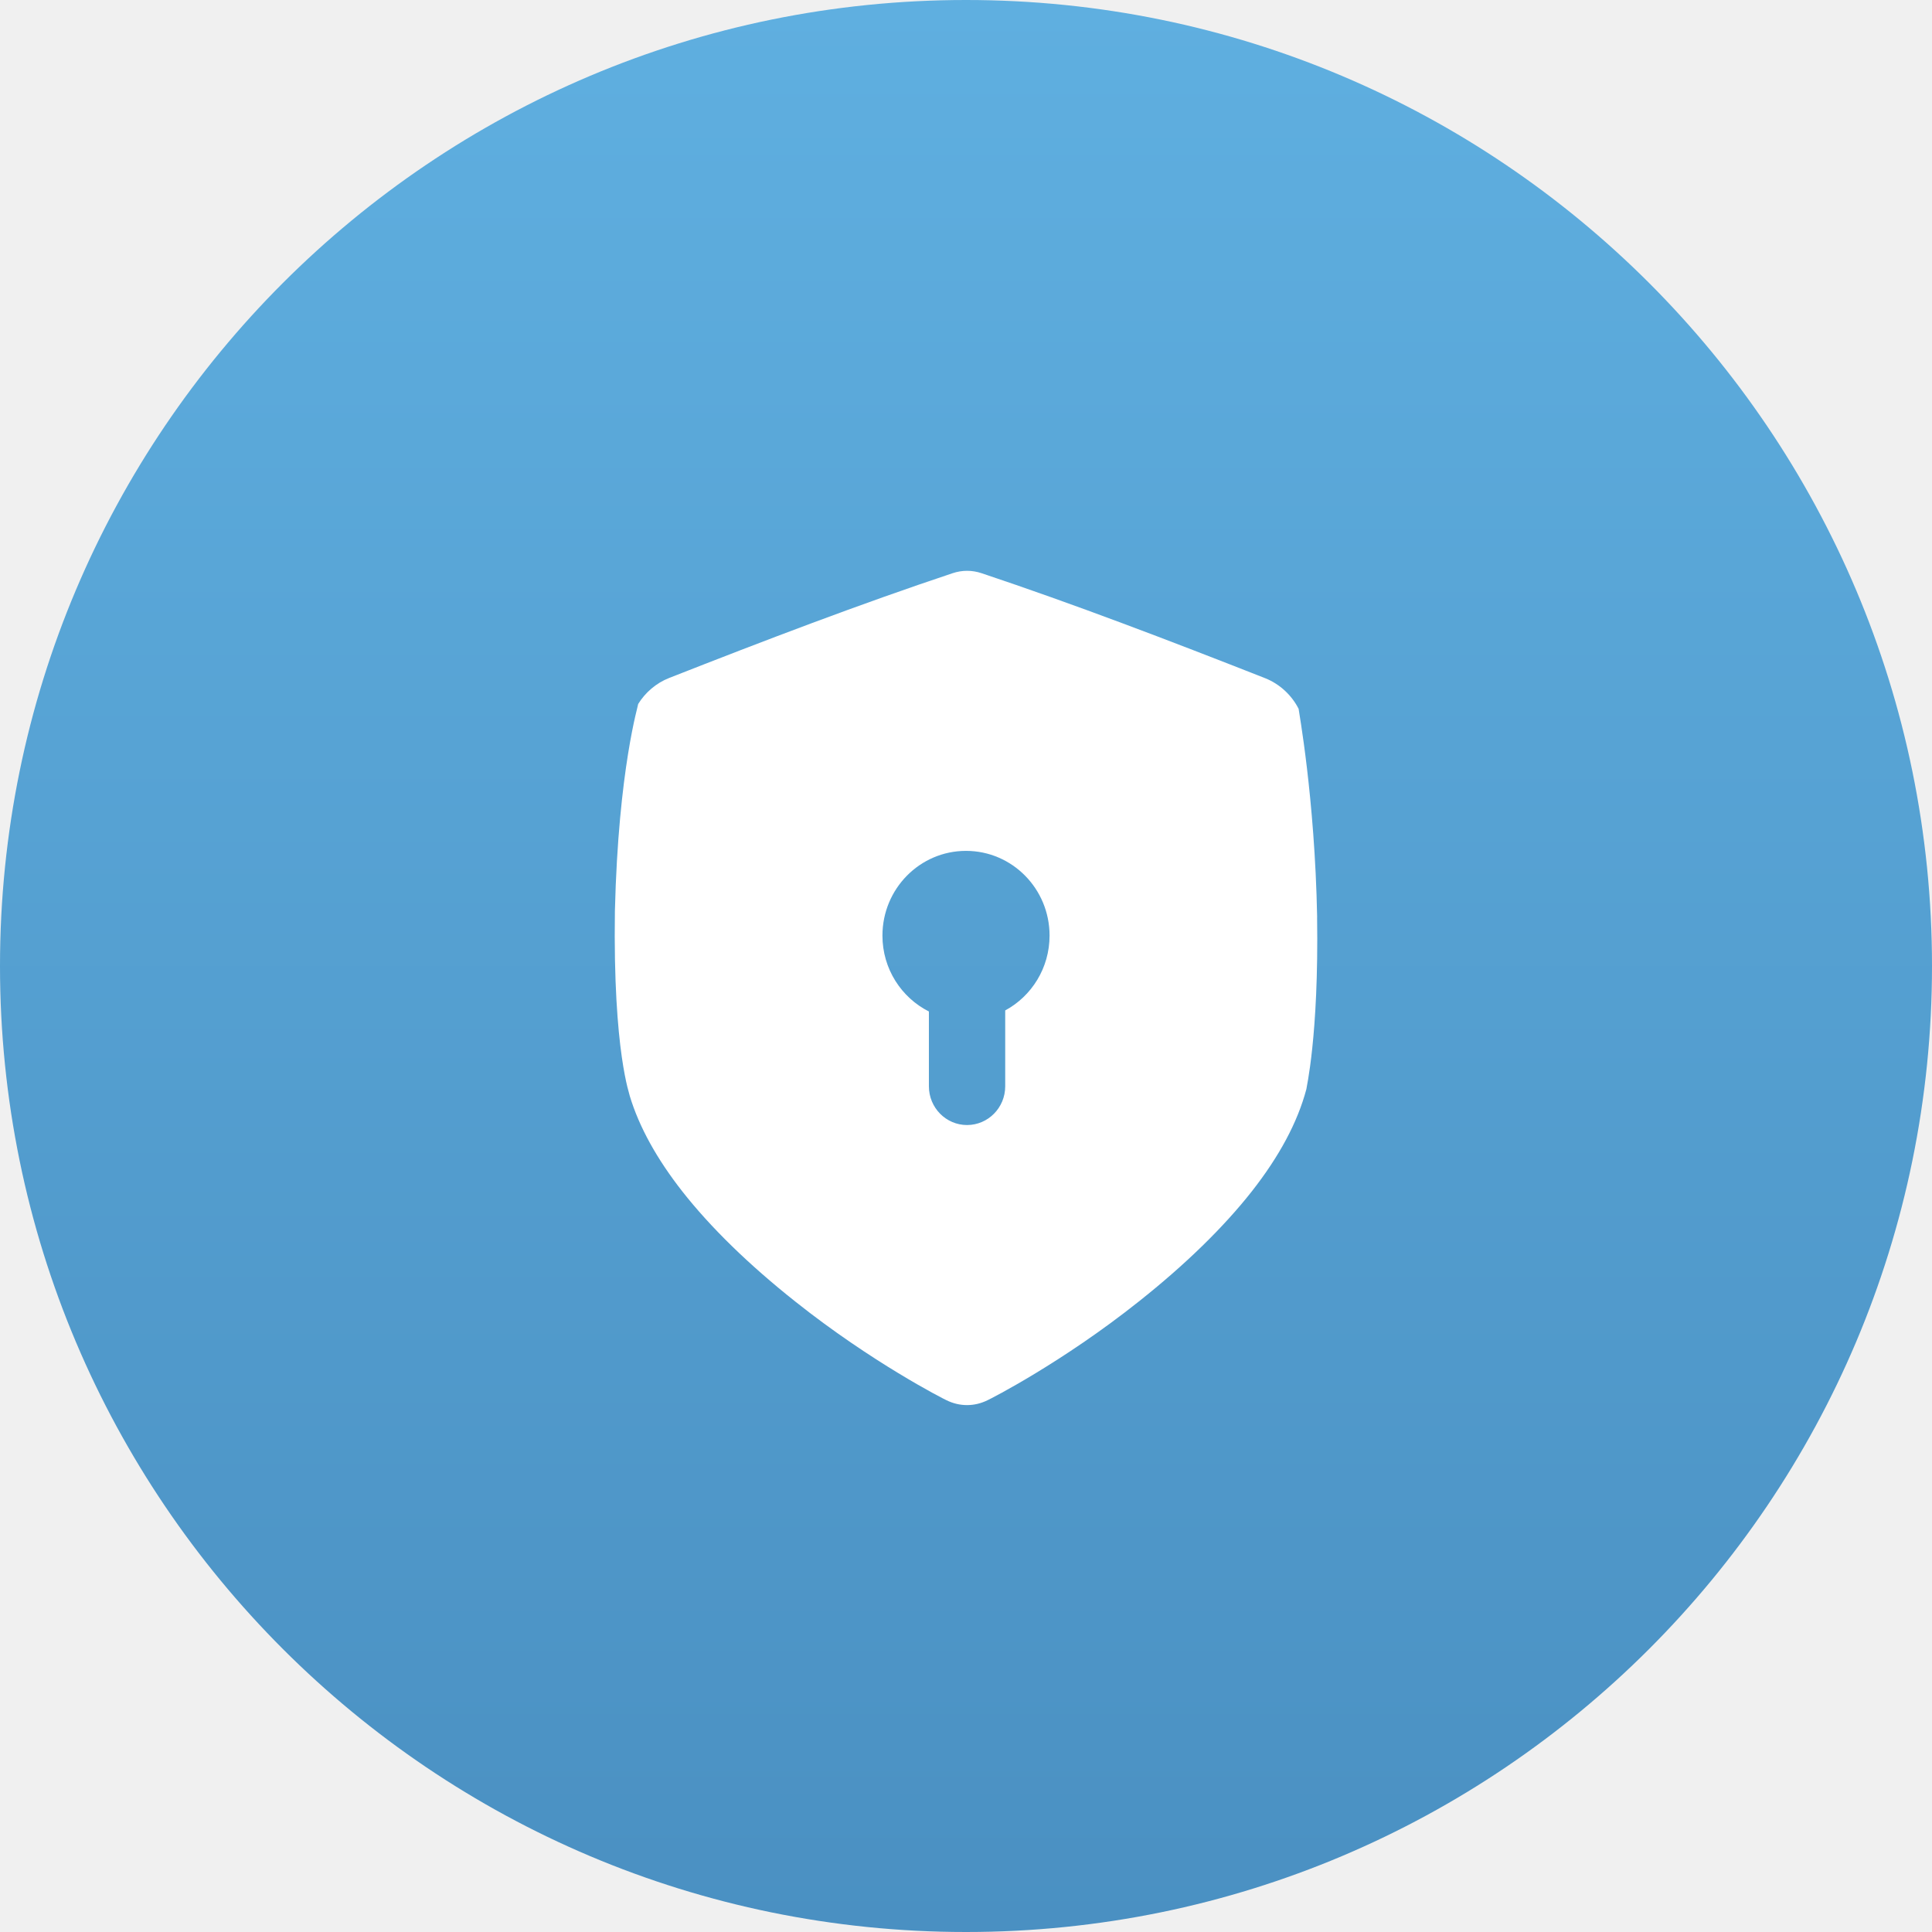
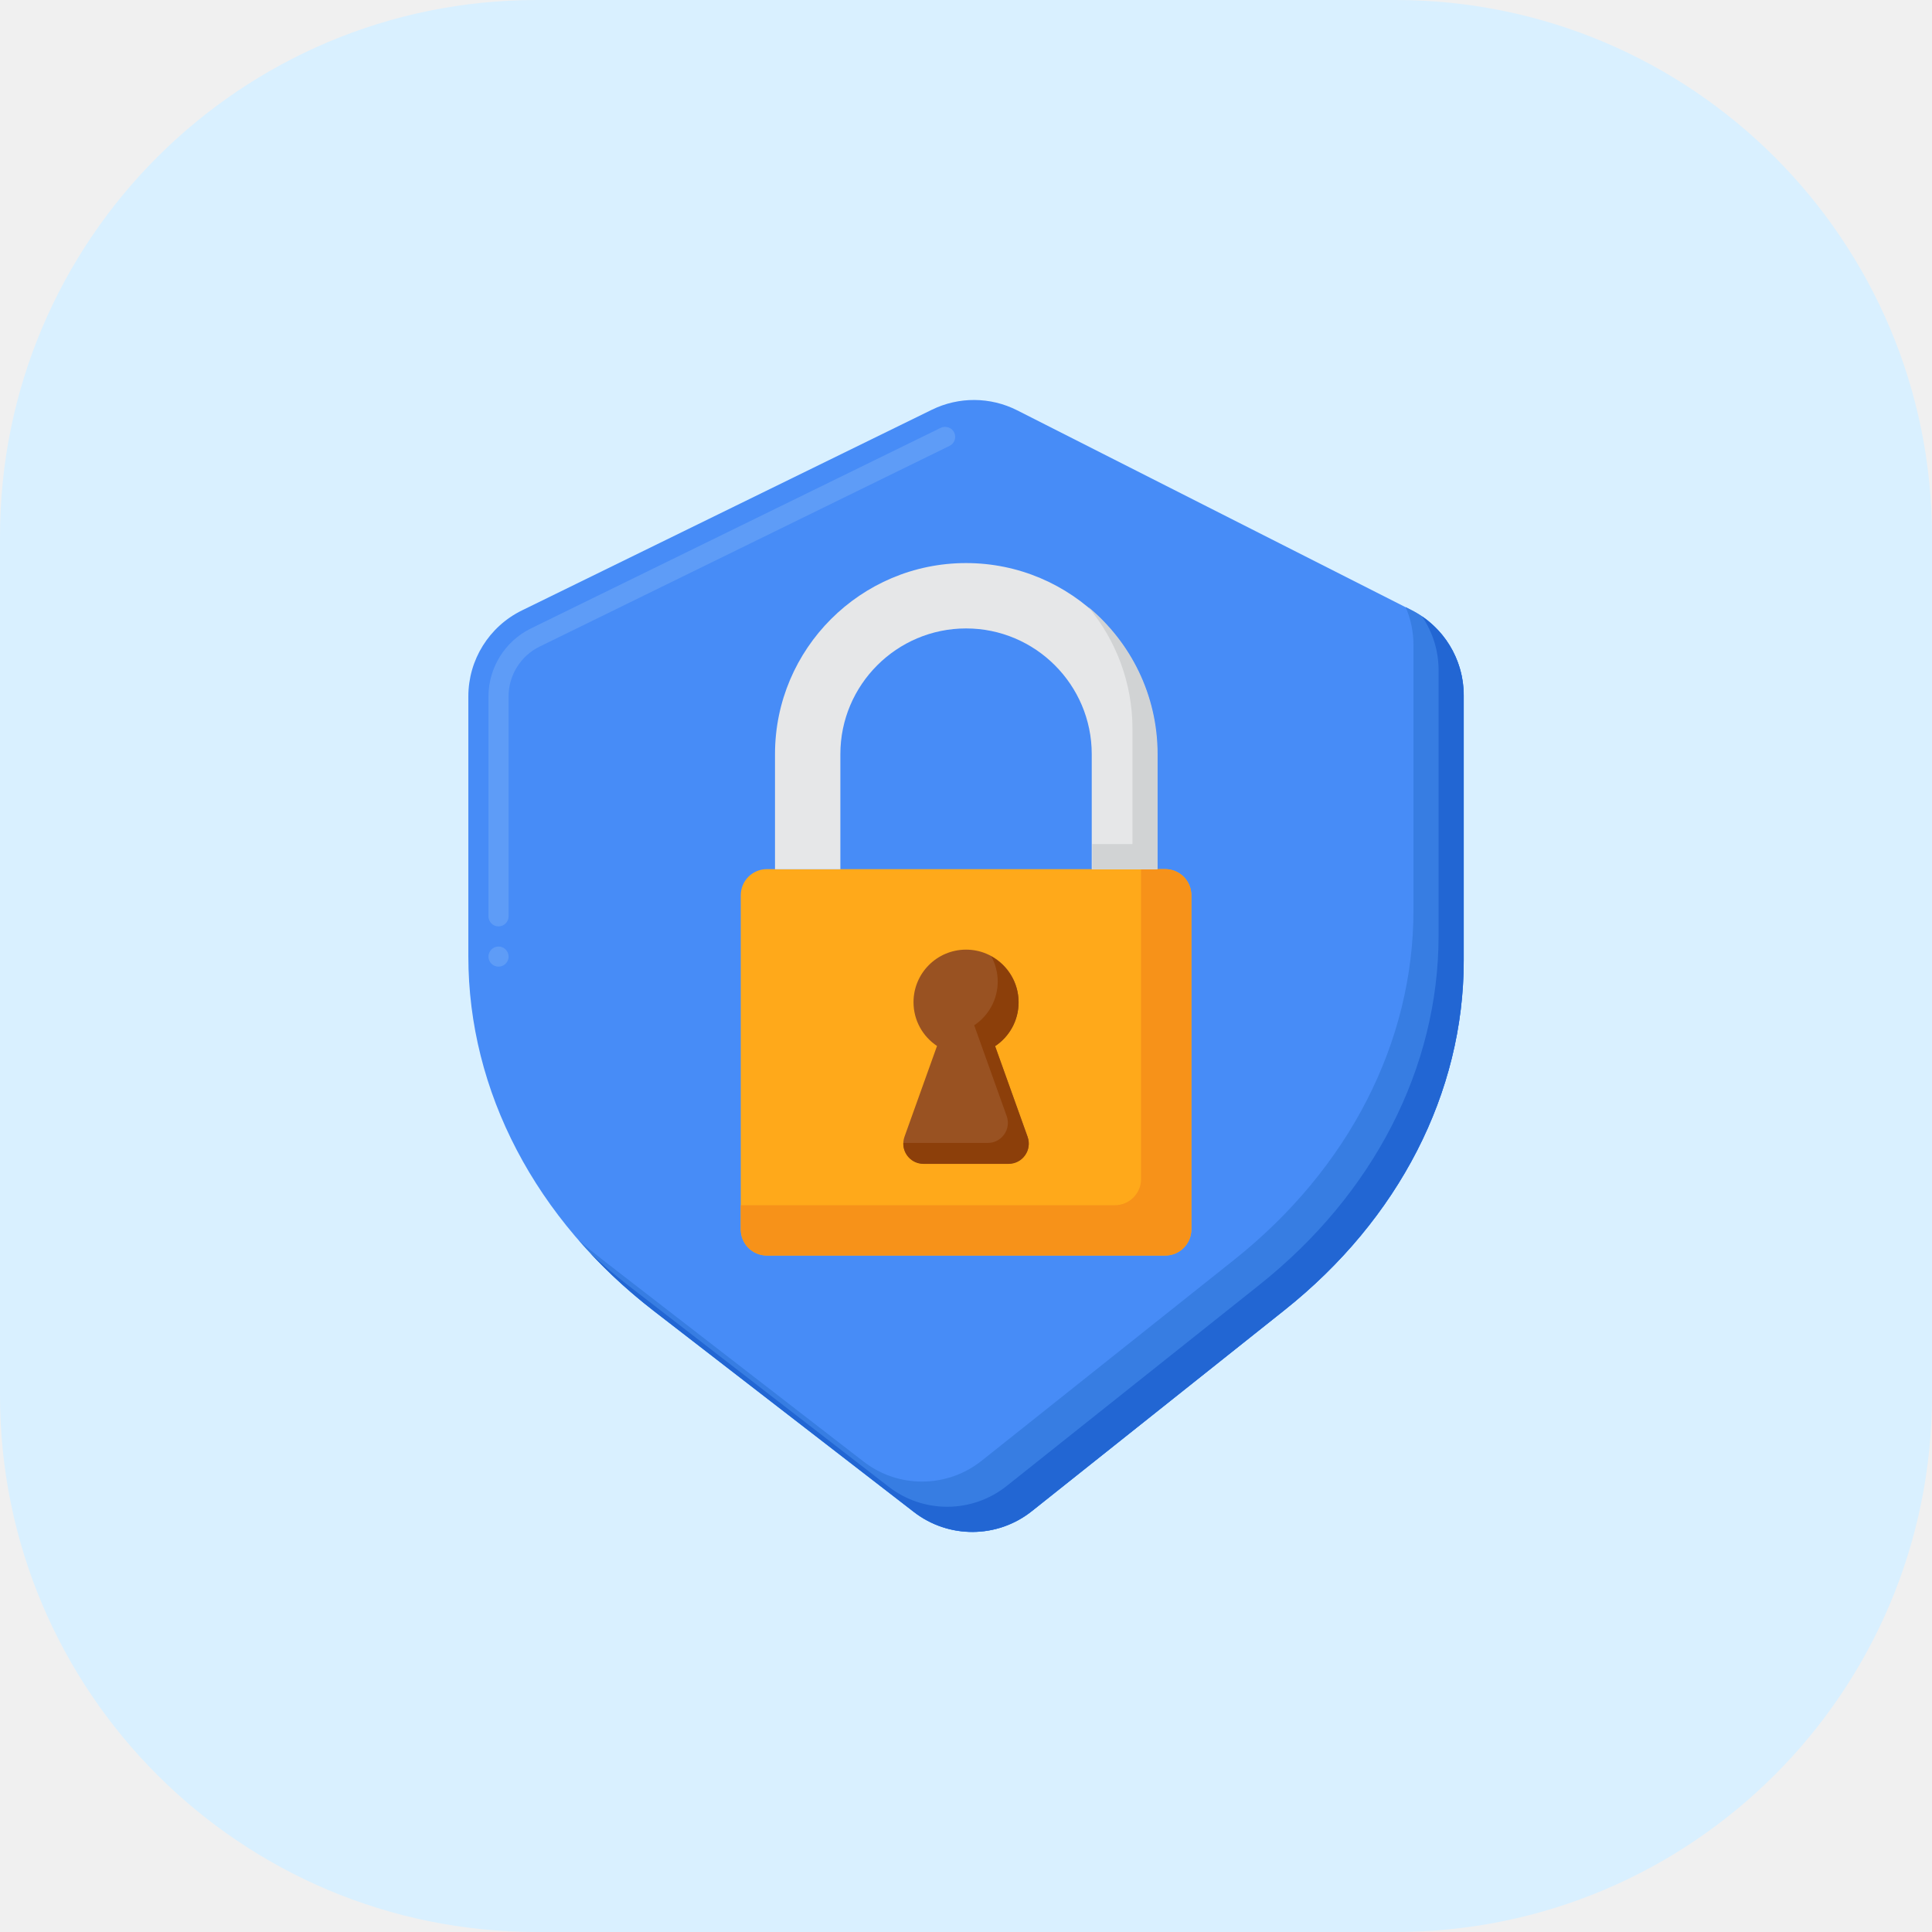
- <svg xmlns="http://www.w3.org/2000/svg" width="44" height="44" viewBox="0 0 44 44" fill="none">
-   <circle cx="22" cy="22" r="22" fill="url(#paint0_linear_1527_1744)" />
-   <path d="M29.997 20.884C29.945 18.157 29.57 16.145 29.575 16.143C29.419 15.835 29.146 15.577 28.812 15.445C26.616 14.581 24.458 13.757 22.353 13.054C22.138 12.982 21.911 12.982 21.696 13.054C19.592 13.755 17.433 14.578 15.238 15.441C14.943 15.557 14.695 15.772 14.534 16.033C14.546 16.034 14.083 17.502 14.004 20.744C13.957 23.985 14.355 24.956 14.342 24.958C14.557 25.67 14.961 26.395 15.538 27.132C16.184 27.955 17.057 28.805 18.111 29.641C19.856 31.03 21.489 31.86 21.557 31.89C21.706 31.963 21.862 32 22.024 32C22.186 32 22.343 31.962 22.491 31.889C22.56 31.859 24.195 31.027 25.939 29.638C26.993 28.802 27.866 27.951 28.512 27.129C29.131 26.339 29.55 25.565 29.752 24.804C29.744 24.803 30.037 23.612 29.996 20.885L29.997 20.884ZM22.893 23.012V24.74C22.893 25.227 22.504 25.621 22.024 25.622C21.544 25.622 21.155 25.227 21.155 24.74V23.036C20.528 22.72 20.097 22.065 20.097 21.308C20.097 20.242 20.949 19.378 22 19.378C23.051 19.378 23.903 20.241 23.903 21.307C23.903 22.046 23.494 22.687 22.893 23.012V23.012Z" fill="white" />
-   <defs>
-     <linearGradient id="paint0_linear_1527_1744" x1="22" y1="0" x2="22" y2="44" gradientUnits="userSpaceOnUse">
-       <stop stop-color="#5FAFE0" />
-       <stop offset="1" stop-color="#4A90C2" />
-     </linearGradient>
-   </defs>
+ <svg xmlns="http://www.w3.org/2000/svg" width="36" height="36" viewBox="0 0 36 36" fill="none">
+   <rect width="36" height="36" rx="10" fill="#D9F0FF" />
+   <path d="M23.933 24.414L19.227 28.159C18.585 28.67 17.677 28.676 17.029 28.175L12.18 24.426C9.978 22.724 8.727 20.331 8.727 17.824V12.974C8.727 12.295 9.114 11.674 9.724 11.375L17.364 7.635C17.866 7.389 18.454 7.393 18.952 7.645L26.299 11.369C26.897 11.672 27.274 12.287 27.274 12.957V17.901C27.275 20.363 26.067 22.717 23.933 24.414Z" fill="#478CF7" />
+   <path d="M26.299 11.367L26.192 11.312C26.287 11.531 26.338 11.771 26.338 12.018V16.961C26.338 19.423 25.13 21.777 22.996 23.475L18.29 27.22C17.648 27.73 16.741 27.737 16.092 27.235L11.243 23.486C11.084 23.363 10.93 23.237 10.781 23.107C11.192 23.58 11.66 24.021 12.181 24.424L17.029 28.172C17.678 28.674 18.585 28.668 19.227 28.157L23.934 24.412C26.067 22.715 27.275 20.36 27.275 17.899V12.955C27.275 12.284 26.898 11.67 26.299 11.367Z" fill="#377DE2" />
+   <path d="M26.497 11.484C26.694 11.775 26.806 12.122 26.806 12.487V17.431C26.806 19.892 25.598 22.246 23.464 23.944L18.758 27.689C18.116 28.2 17.209 28.206 16.56 27.704L11.711 23.956C11.462 23.763 11.225 23.561 11 23.352C11.355 23.733 11.75 24.092 12.18 24.425L17.029 28.173C17.677 28.675 18.585 28.668 19.226 28.158L23.933 24.413C26.067 22.715 27.274 20.361 27.274 17.899V12.956C27.274 12.362 26.979 11.813 26.497 11.484Z" fill="#2266D3" />
+   <path d="M9.289 18.012C9.186 18.012 9.102 17.928 9.102 17.825C9.102 17.722 9.186 17.637 9.289 17.637C9.392 17.637 9.477 17.722 9.477 17.825C9.477 17.928 9.392 18.012 9.289 18.012ZM9.289 17.262C9.186 17.262 9.102 17.178 9.102 17.075V12.975C9.102 12.443 9.411 11.947 9.889 11.712L17.529 7.972C17.62 7.927 17.735 7.967 17.78 8.058C17.825 8.151 17.787 8.263 17.694 8.308L10.054 12.049C9.703 12.22 9.476 12.583 9.477 12.975V17.075C9.477 17.178 9.392 17.262 9.289 17.262Z" fill="#5E9CF7" />
+   <path d="M21.712 23.395H14.29C14.021 23.395 13.803 23.177 13.803 22.908V16.682C13.803 16.413 14.021 16.195 14.29 16.195H21.712C21.981 16.195 22.199 16.413 22.199 16.682V22.908C22.199 23.177 21.981 23.395 21.712 23.395Z" fill="#FFA91A" />
+   <path d="M21.712 16.195H21.262V21.97C21.262 22.239 21.044 22.457 20.774 22.457H13.803V22.908C13.803 23.177 14.021 23.395 14.29 23.395H21.712C21.981 23.395 22.199 23.177 22.199 22.908V16.682C22.199 16.413 21.981 16.195 21.712 16.195Z" fill="#F79219" />
+   <path d="M21.561 16.197H20.343V14.052C20.343 12.761 19.293 11.71 18.001 11.71C16.71 11.71 15.659 12.761 15.659 14.052V16.197H14.441V14.052C14.441 12.089 16.038 10.492 18.001 10.492C19.964 10.492 21.561 12.089 21.561 14.052V16.197Z" fill="#E6E7E8" />
+   <path d="M20.281 11.312C20.793 11.929 21.102 12.721 21.102 13.583V15.728H20.353V16.197H21.57V14.052C21.57 12.951 21.068 11.966 20.281 11.312Z" fill="#D1D3D4" />
+   <path d="M19.148 21.181L18.542 19.49C18.806 19.315 18.98 19.015 18.98 18.674C18.98 18.134 18.542 17.695 18.001 17.695C17.46 17.695 17.022 18.134 17.022 18.674C17.022 19.015 17.196 19.315 17.46 19.49L16.854 21.181C16.767 21.425 16.948 21.682 17.207 21.682H18.795C19.054 21.682 19.235 21.425 19.148 21.181Z" fill="#995222" />
+   <path d="M19.147 21.185L18.542 19.495C18.806 19.32 18.98 19.02 18.98 18.679C18.98 18.309 18.774 17.987 18.471 17.82C18.547 17.96 18.591 18.12 18.591 18.29C18.591 18.63 18.416 18.93 18.153 19.105L18.758 20.796C18.846 21.04 18.665 21.297 18.405 21.297H16.832C16.824 21.502 16.987 21.687 17.207 21.687H18.794C19.054 21.687 19.235 21.429 19.147 21.185Z" fill="#8C3F0A" />
</svg>
